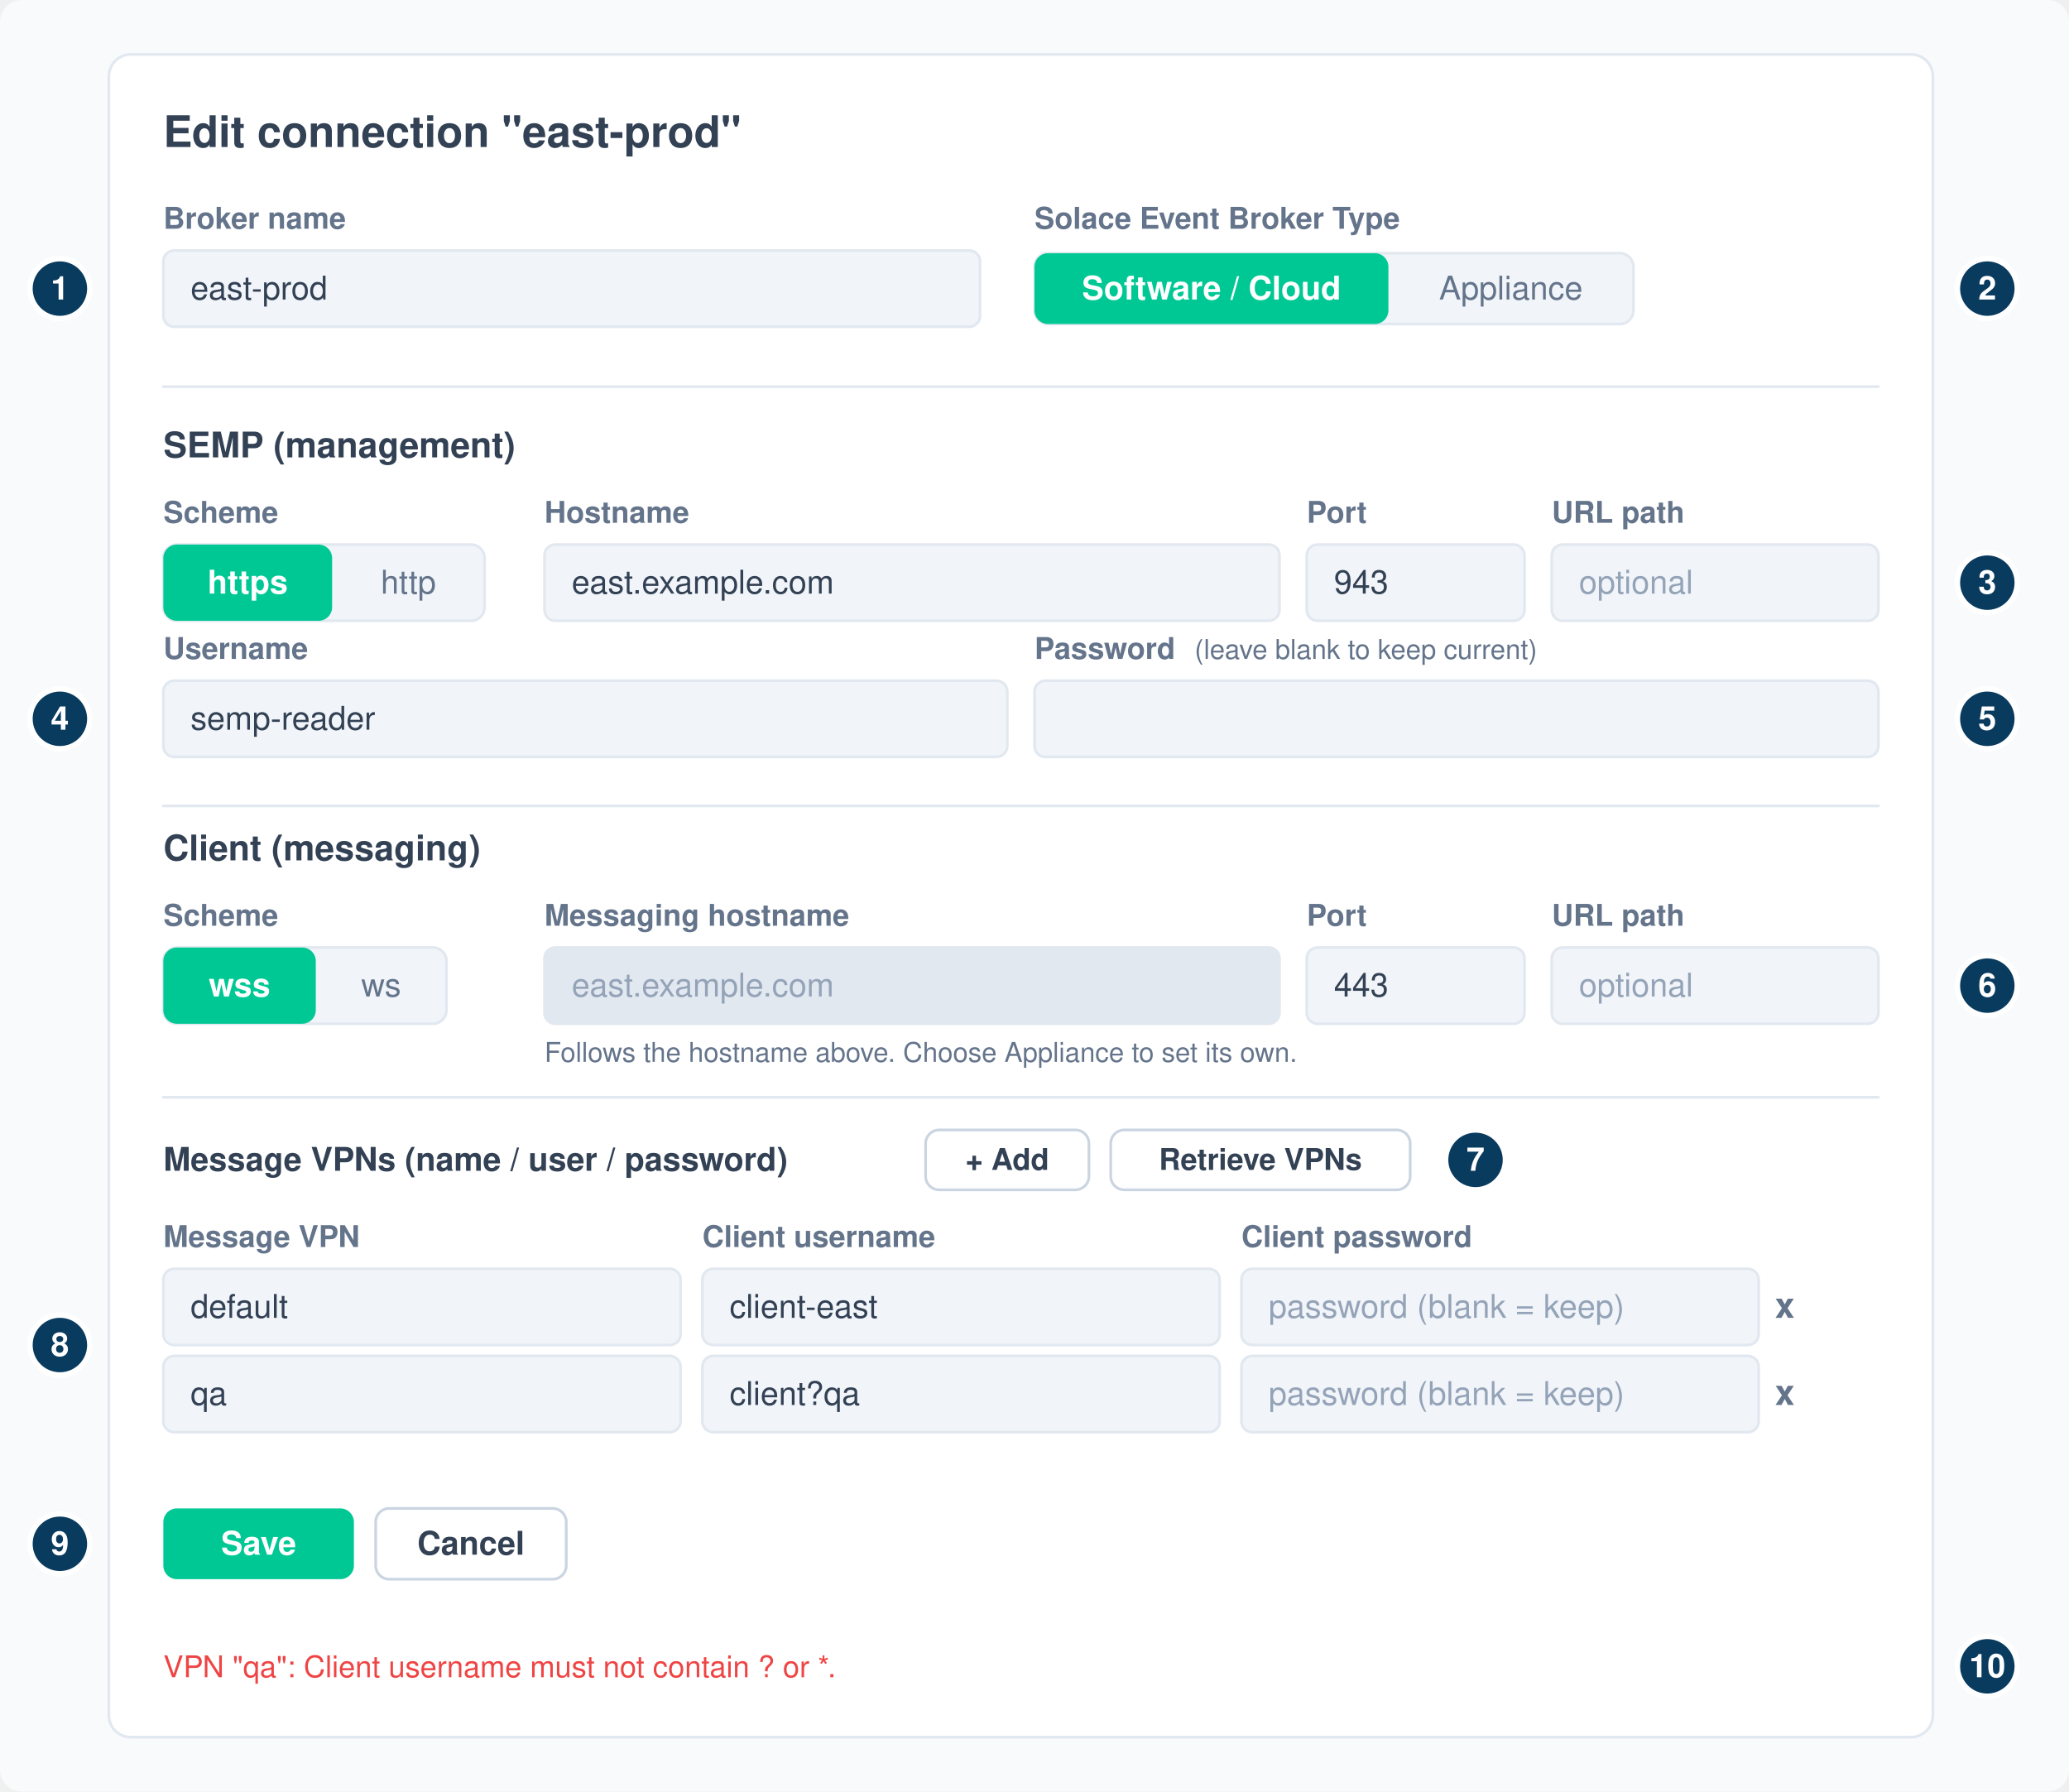
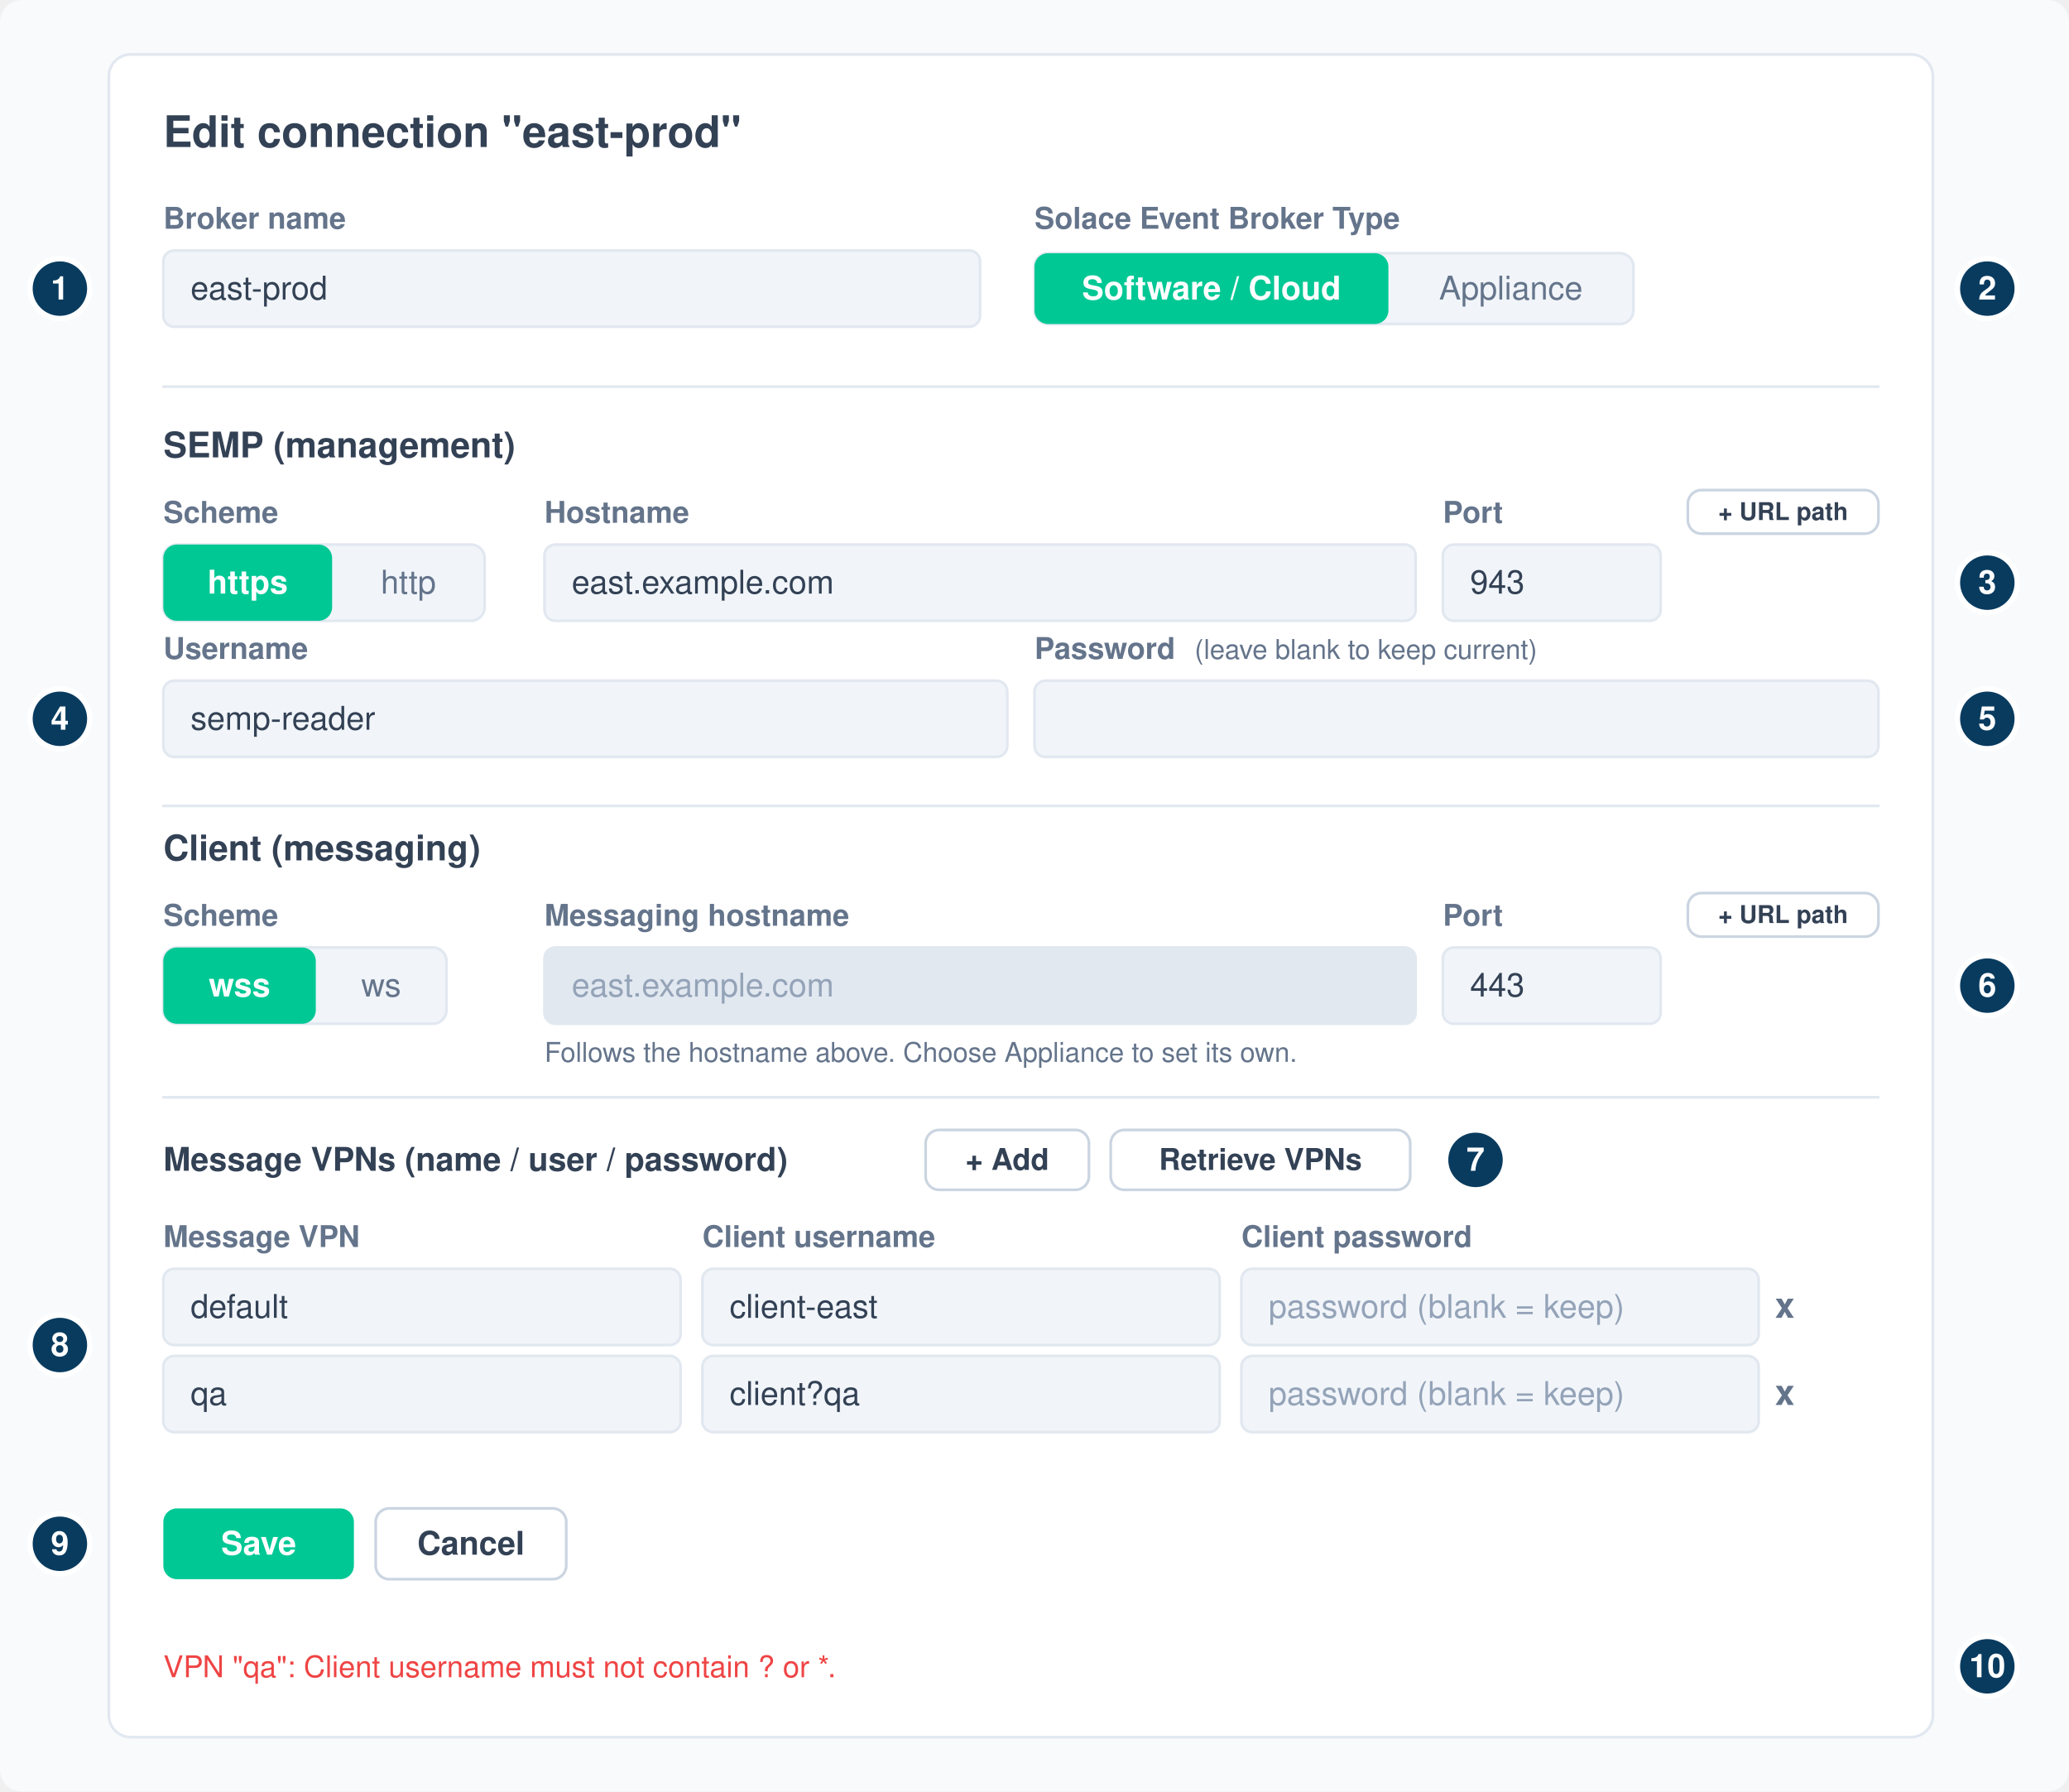
<svg xmlns="http://www.w3.org/2000/svg" viewBox="0 0 760 658" width="760" height="658" font-family="Segoe UI, Helvetica, Arial, sans-serif" font-size="12" fill="#334155" stroke-linecap="round" stroke-linejoin="round">
  <rect x="0" y="0" width="760" height="658" fill="#f8fafc" rx="8" />
  <rect x="40" y="20" width="670" height="618" fill="#ffffff" rx="8" stroke="#e2e8f0" />
  <text x="60" y="54" font-size="16" font-weight="700">Edit connection "east-prod"</text>
  <text x="60" y="84" font-size="11" fill="#64748b" font-weight="700">Broker name</text>
  <rect x="60" y="92" width="300" height="28" fill="#f1f5f9" rx="4" stroke="#e2e8f0" />
  <text x="70" y="110">east-prod</text>
  <text x="380" y="84" font-size="11" fill="#64748b" font-weight="700">Solace Event Broker Type</text>
  <rect x="380" y="93" width="220" height="26" fill="#f1f5f9" rx="5" stroke="#e2e8f0" />
  <rect x="380" y="93" width="130" height="26" fill="#00C895" rx="5" />
  <text x="445" y="110" fill="#ffffff" font-weight="700" text-anchor="middle">Software / Cloud</text>
  <text x="555" y="110" fill="#64748b" text-anchor="middle">Appliance</text>
  <circle cx="22" cy="106" r="11" fill="#093B5F" stroke="#ffffff" stroke-width="2" />
  <text x="22" y="110" font-weight="700" fill="#ffffff" text-anchor="middle">1</text>
  <circle cx="730" cy="106" r="11" fill="#093B5F" stroke="#ffffff" stroke-width="2" />
  <text x="730" y="110" font-weight="700" fill="#ffffff" text-anchor="middle">2</text>
  <line x1="60" y1="142" x2="690" y2="142" stroke="#e2e8f0" />
  <text x="60" y="168" font-size="13" font-weight="700">SEMP (management)</text>
  <text x="60" y="192" font-size="11" fill="#64748b" font-weight="700">Scheme</text>
  <rect x="60" y="200" width="118" height="28" fill="#f1f5f9" rx="5" stroke="#e2e8f0" />
  <rect x="60" y="200" width="62" height="28" fill="#00C895" rx="5" />
  <text x="91" y="218" fill="#ffffff" font-weight="700" text-anchor="middle">https</text>
  <text x="150" y="218" fill="#64748b" text-anchor="middle">http</text>
  <text x="200" y="192" font-size="11" fill="#64748b" font-weight="700">Hostname</text>
-   <rect x="200" y="200" width="270" height="28" fill="#f1f5f9" rx="4" stroke="#e2e8f0" />
+   <rect x="200" y="200" width="320" height="28" fill="#f1f5f9" rx="4" stroke="#e2e8f0" />
  <text x="210" y="218">east.example.com</text>
-   <text x="480" y="192" font-size="11" fill="#64748b" font-weight="700">Port</text>
-   <rect x="480" y="200" width="80" height="28" fill="#f1f5f9" rx="4" stroke="#e2e8f0" />
-   <text x="490" y="218">943</text>
-   <text x="570" y="192" font-size="11" fill="#64748b" font-weight="700">URL path</text>
-   <rect x="570" y="200" width="120" height="28" fill="#f1f5f9" rx="4" stroke="#e2e8f0" />
-   <text x="580" y="218" fill="#94a3b8">optional</text>
+   <text x="530" y="192" font-size="11" fill="#64748b" font-weight="700">Port</text>
+   <rect x="530" y="200" width="80" height="28" fill="#f1f5f9" rx="4" stroke="#e2e8f0" />
+   <text x="540" y="218">943</text>
+   <rect x="620" y="180" width="70" height="16" fill="#ffffff" rx="5" stroke="#cbd5e1" />
+   <text x="655" y="191" font-size="9" font-weight="700" text-anchor="middle">+ URL path</text>
  <circle cx="730" cy="214" r="11" fill="#093B5F" stroke="#ffffff" stroke-width="2" />
  <text x="730" y="218" font-weight="700" fill="#ffffff" text-anchor="middle">3</text>
  <text x="60" y="242" font-size="11" fill="#64748b" font-weight="700">Username</text>
  <rect x="60" y="250" width="310" height="28" fill="#f1f5f9" rx="4" stroke="#e2e8f0" />
  <text x="70" y="268">semp-reader</text>
  <text x="380" y="242" font-size="11" fill="#64748b" font-weight="700">Password</text>
  <text x="438.8" y="242" font-size="10" fill="#64748b">(leave blank to keep current)</text>
  <rect x="380" y="250" width="310" height="28" fill="#f1f5f9" rx="4" stroke="#e2e8f0" />
  <circle cx="22" cy="264" r="11" fill="#093B5F" stroke="#ffffff" stroke-width="2" />
  <text x="22" y="268" font-weight="700" fill="#ffffff" text-anchor="middle">4</text>
  <circle cx="730" cy="264" r="11" fill="#093B5F" stroke="#ffffff" stroke-width="2" />
  <text x="730" y="268" font-weight="700" fill="#ffffff" text-anchor="middle">5</text>
  <line x1="60" y1="296" x2="690" y2="296" stroke="#e2e8f0" />
  <text x="60" y="316" font-size="13" font-weight="700">Client (messaging)</text>
  <text x="60" y="340" font-size="11" fill="#64748b" font-weight="700">Scheme</text>
  <rect x="60" y="348" width="104" height="28" fill="#f1f5f9" rx="5" stroke="#e2e8f0" />
  <rect x="60" y="348" width="56" height="28" fill="#00C895" rx="5" />
  <text x="88" y="366" fill="#ffffff" font-weight="700" text-anchor="middle">wss</text>
  <text x="140" y="366" fill="#64748b" text-anchor="middle">ws</text>
  <text x="200" y="340" font-size="11" fill="#64748b" font-weight="700">Messaging hostname</text>
-   <rect x="200" y="348" width="270" height="28" fill="#e2e8f0" rx="4" stroke="#e2e8f0" />
+   <rect x="200" y="348" width="320" height="28" fill="#e2e8f0" rx="4" stroke="#e2e8f0" />
  <text x="210" y="366" fill="#94a3b8">east.example.com</text>
-   <text x="480" y="340" font-size="11" fill="#64748b" font-weight="700">Port</text>
-   <rect x="480" y="348" width="80" height="28" fill="#f1f5f9" rx="4" stroke="#e2e8f0" />
-   <text x="490" y="366">443</text>
-   <text x="570" y="340" font-size="11" fill="#64748b" font-weight="700">URL path</text>
-   <rect x="570" y="348" width="120" height="28" fill="#f1f5f9" rx="4" stroke="#e2e8f0" />
-   <text x="580" y="366" fill="#94a3b8">optional</text>
+   <text x="530" y="340" font-size="11" fill="#64748b" font-weight="700">Port</text>
+   <rect x="530" y="348" width="80" height="28" fill="#f1f5f9" rx="4" stroke="#e2e8f0" />
+   <text x="540" y="366">443</text>
+   <rect x="620" y="328" width="70" height="16" fill="#ffffff" rx="5" stroke="#cbd5e1" />
+   <text x="655" y="339" font-size="9" font-weight="700" text-anchor="middle">+ URL path</text>
  <text x="200" y="390" font-size="10" fill="#64748b">Follows the hostname above. Choose Appliance to set its own.</text>
  <circle cx="730" cy="362" r="11" fill="#093B5F" stroke="#ffffff" stroke-width="2" />
  <text x="730" y="366" font-weight="700" fill="#ffffff" text-anchor="middle">6</text>
  <line x1="60" y1="403" x2="690" y2="403" stroke="#e2e8f0" />
  <text x="60" y="430" font-weight="700">Message VPNs (name / user / password)</text>
  <rect x="340" y="415" width="60" height="22" fill="#ffffff" rx="5" stroke="#cbd5e1" />
  <text x="370" y="429.667" font-size="11" font-weight="700" text-anchor="middle">+ Add</text>
  <rect x="408" y="415" width="110" height="22" fill="#ffffff" rx="5" stroke="#cbd5e1" />
  <text x="463" y="429.667" font-size="11" font-weight="700" text-anchor="middle">Retrieve VPNs</text>
  <circle cx="542" cy="426" r="11" fill="#093B5F" stroke="#ffffff" stroke-width="2" />
  <text x="542" y="430" font-weight="700" fill="#ffffff" text-anchor="middle">7</text>
  <text x="60" y="458" font-size="11" fill="#64748b" font-weight="700">Message VPN</text>
  <text x="258" y="458" font-size="11" fill="#64748b" font-weight="700">Client username</text>
  <text x="456" y="458" font-size="11" fill="#64748b" font-weight="700">Client password</text>
  <rect x="60" y="466" width="190" height="28" fill="#f1f5f9" rx="4" stroke="#e2e8f0" />
  <text x="70" y="484">default</text>
  <rect x="258" y="466" width="190" height="28" fill="#f1f5f9" rx="4" stroke="#e2e8f0" />
  <text x="268" y="484">client-east</text>
  <rect x="456" y="466" width="190" height="28" fill="#f1f5f9" rx="4" stroke="#e2e8f0" />
  <text x="466" y="484" fill="#94a3b8">password (blank = keep)</text>
  <text x="652" y="484" font-size="13" fill="#64748b" font-weight="700">x</text>
  <rect x="60" y="498" width="190" height="28" fill="#f1f5f9" rx="4" stroke="#e2e8f0" />
  <text x="70" y="516">qa</text>
  <rect x="258" y="498" width="190" height="28" fill="#f1f5f9" rx="4" stroke="#e2e8f0" />
  <text x="268" y="516">client?qa</text>
  <rect x="456" y="498" width="190" height="28" fill="#f1f5f9" rx="4" stroke="#e2e8f0" />
  <text x="466" y="516" fill="#94a3b8">password (blank = keep)</text>
  <text x="652" y="516" font-size="13" fill="#64748b" font-weight="700">x</text>
  <circle cx="22" cy="494" r="11" fill="#093B5F" stroke="#ffffff" stroke-width="2" />
  <text x="22" y="498" font-weight="700" fill="#ffffff" text-anchor="middle">8</text>
  <rect x="60" y="554" width="70" height="26" fill="#00C895" rx="5" />
  <text x="95" y="571" fill="#ffffff" font-weight="700" text-anchor="middle">Save</text>
  <rect x="138" y="554" width="70" height="26" fill="#ffffff" rx="5" stroke="#cbd5e1" />
  <text x="173" y="571" font-weight="700" text-anchor="middle">Cancel</text>
  <circle cx="22" cy="567" r="11" fill="#093B5F" stroke="#ffffff" stroke-width="2" />
  <text x="22" y="571" font-weight="700" fill="#ffffff" text-anchor="middle">9</text>
  <text x="60" y="616" font-size="11" fill="#ef4444">VPN "qa": Client username must not contain ? or *.</text>
  <circle cx="730" cy="612" r="11" fill="#093B5F" stroke="#ffffff" stroke-width="2" />
  <text x="730" y="616" font-weight="700" fill="#ffffff" text-anchor="middle">10</text>
</svg>
